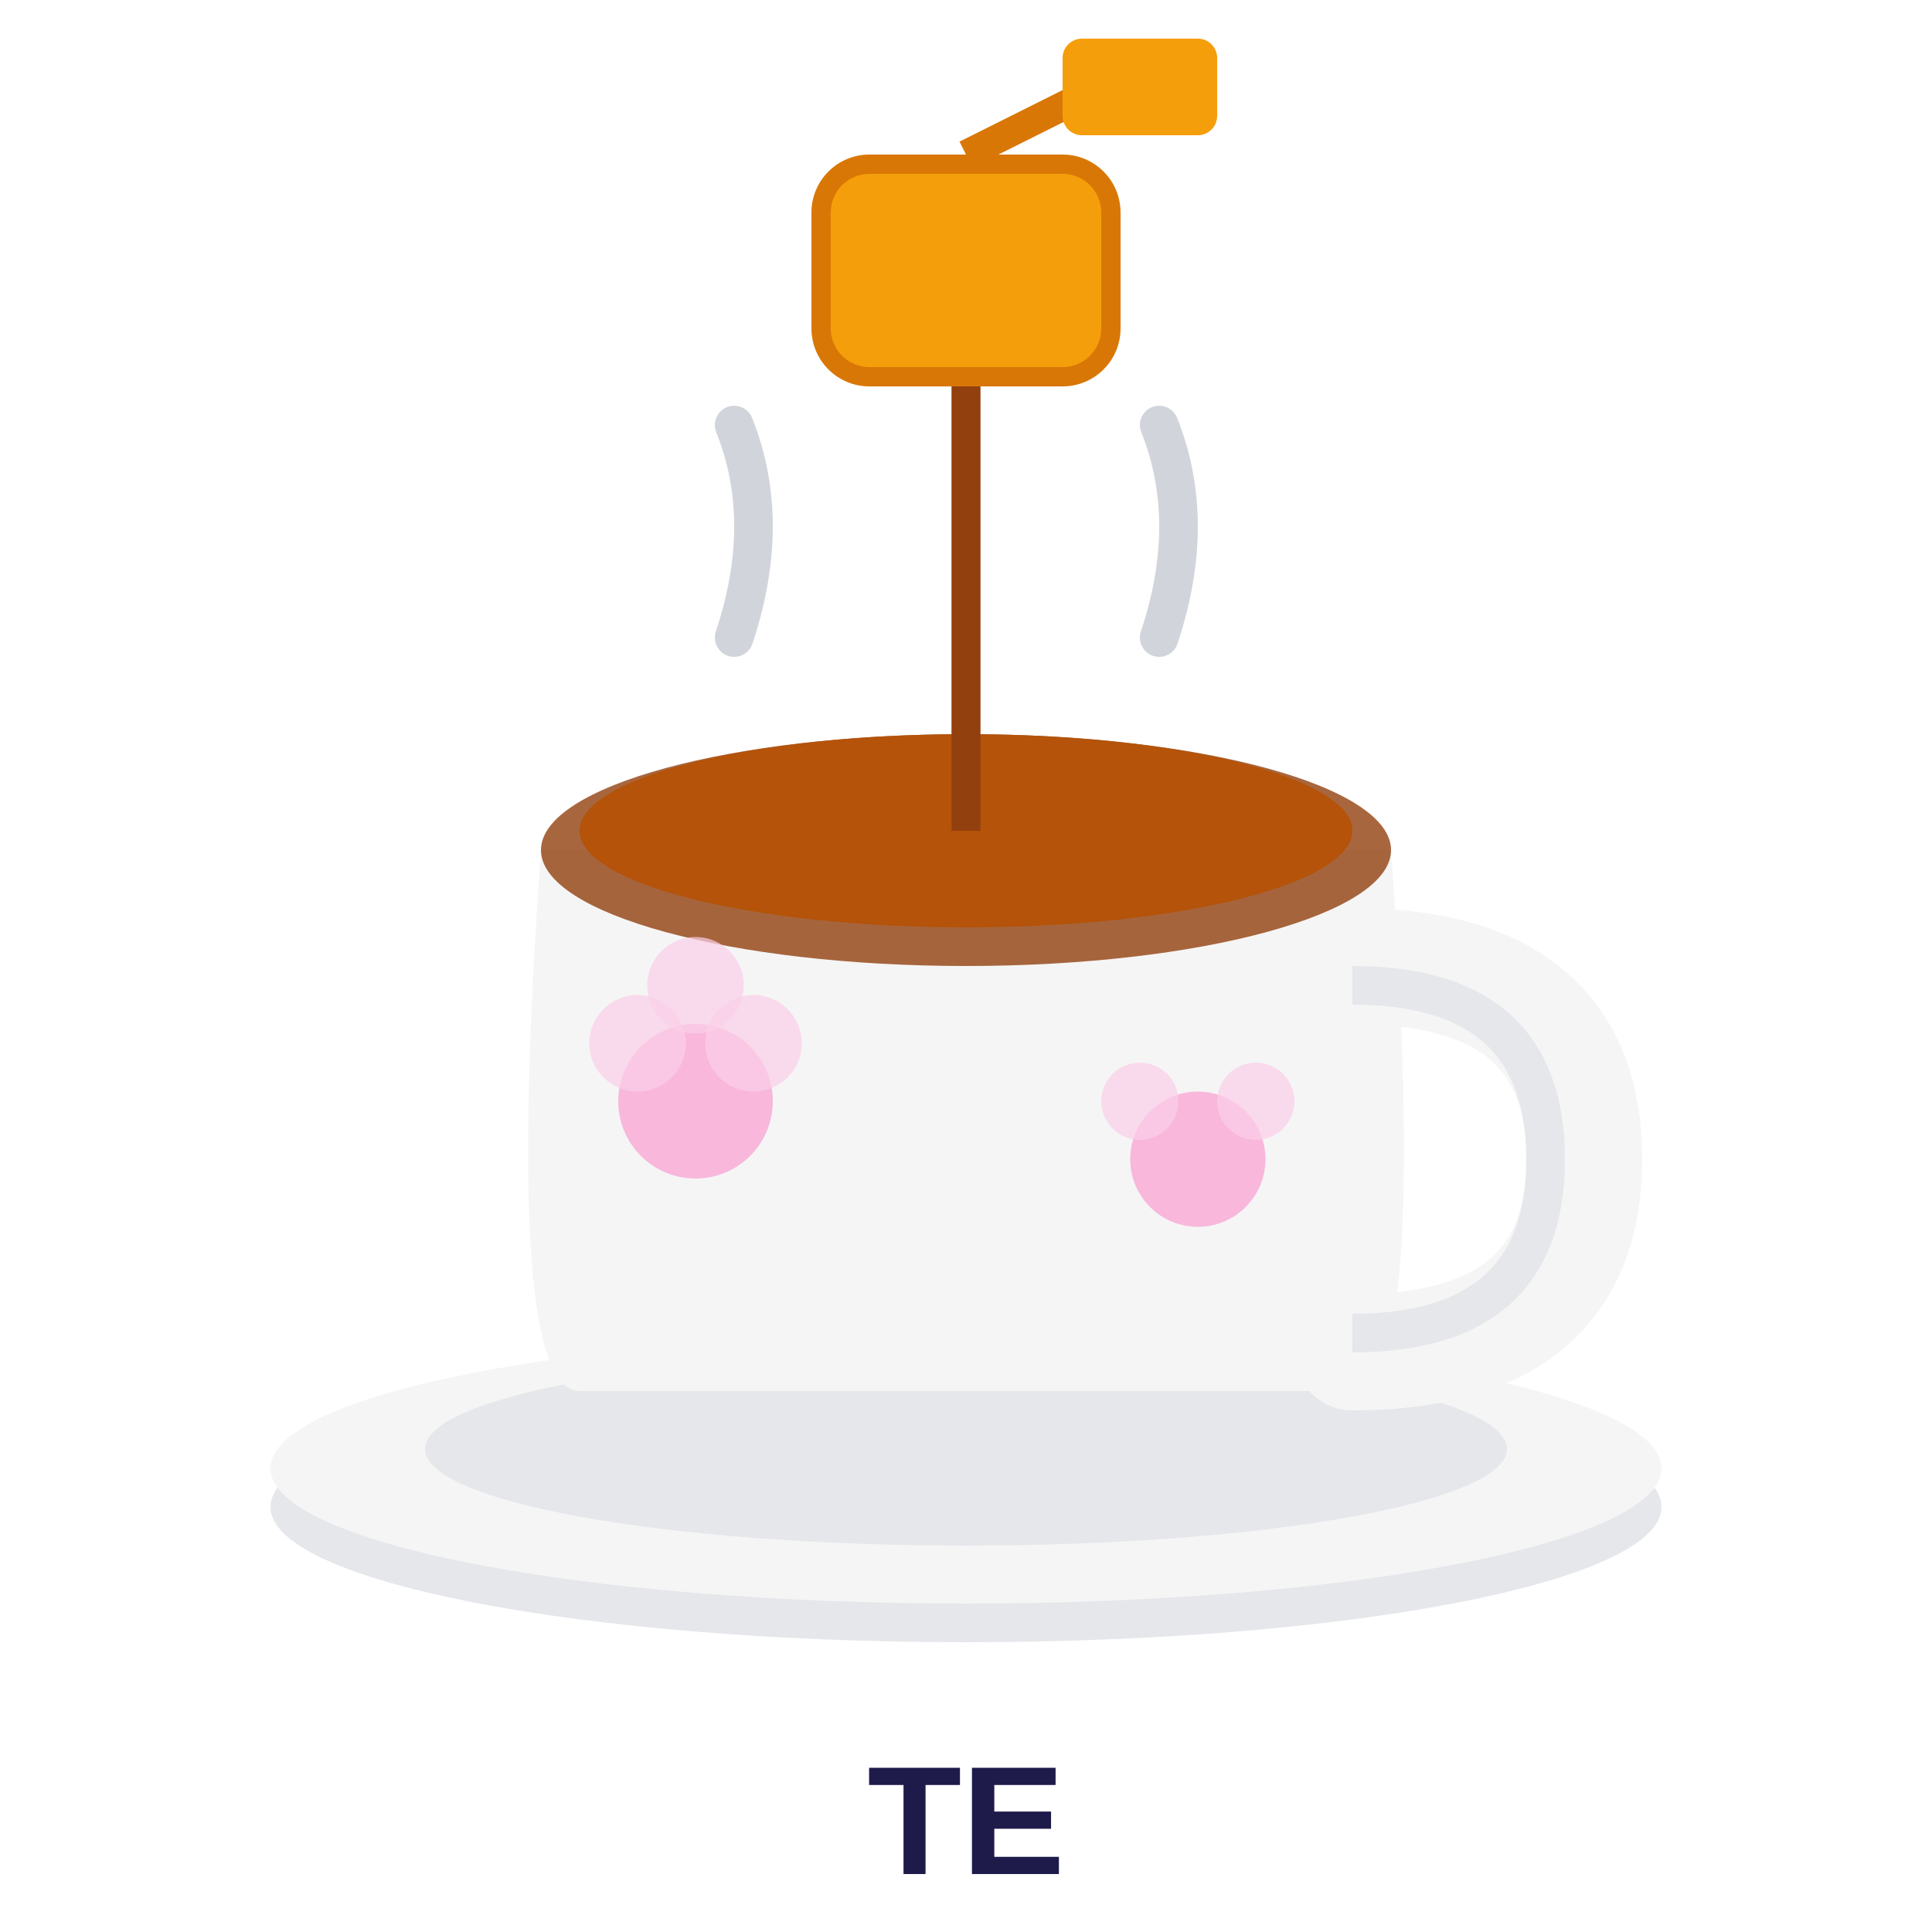
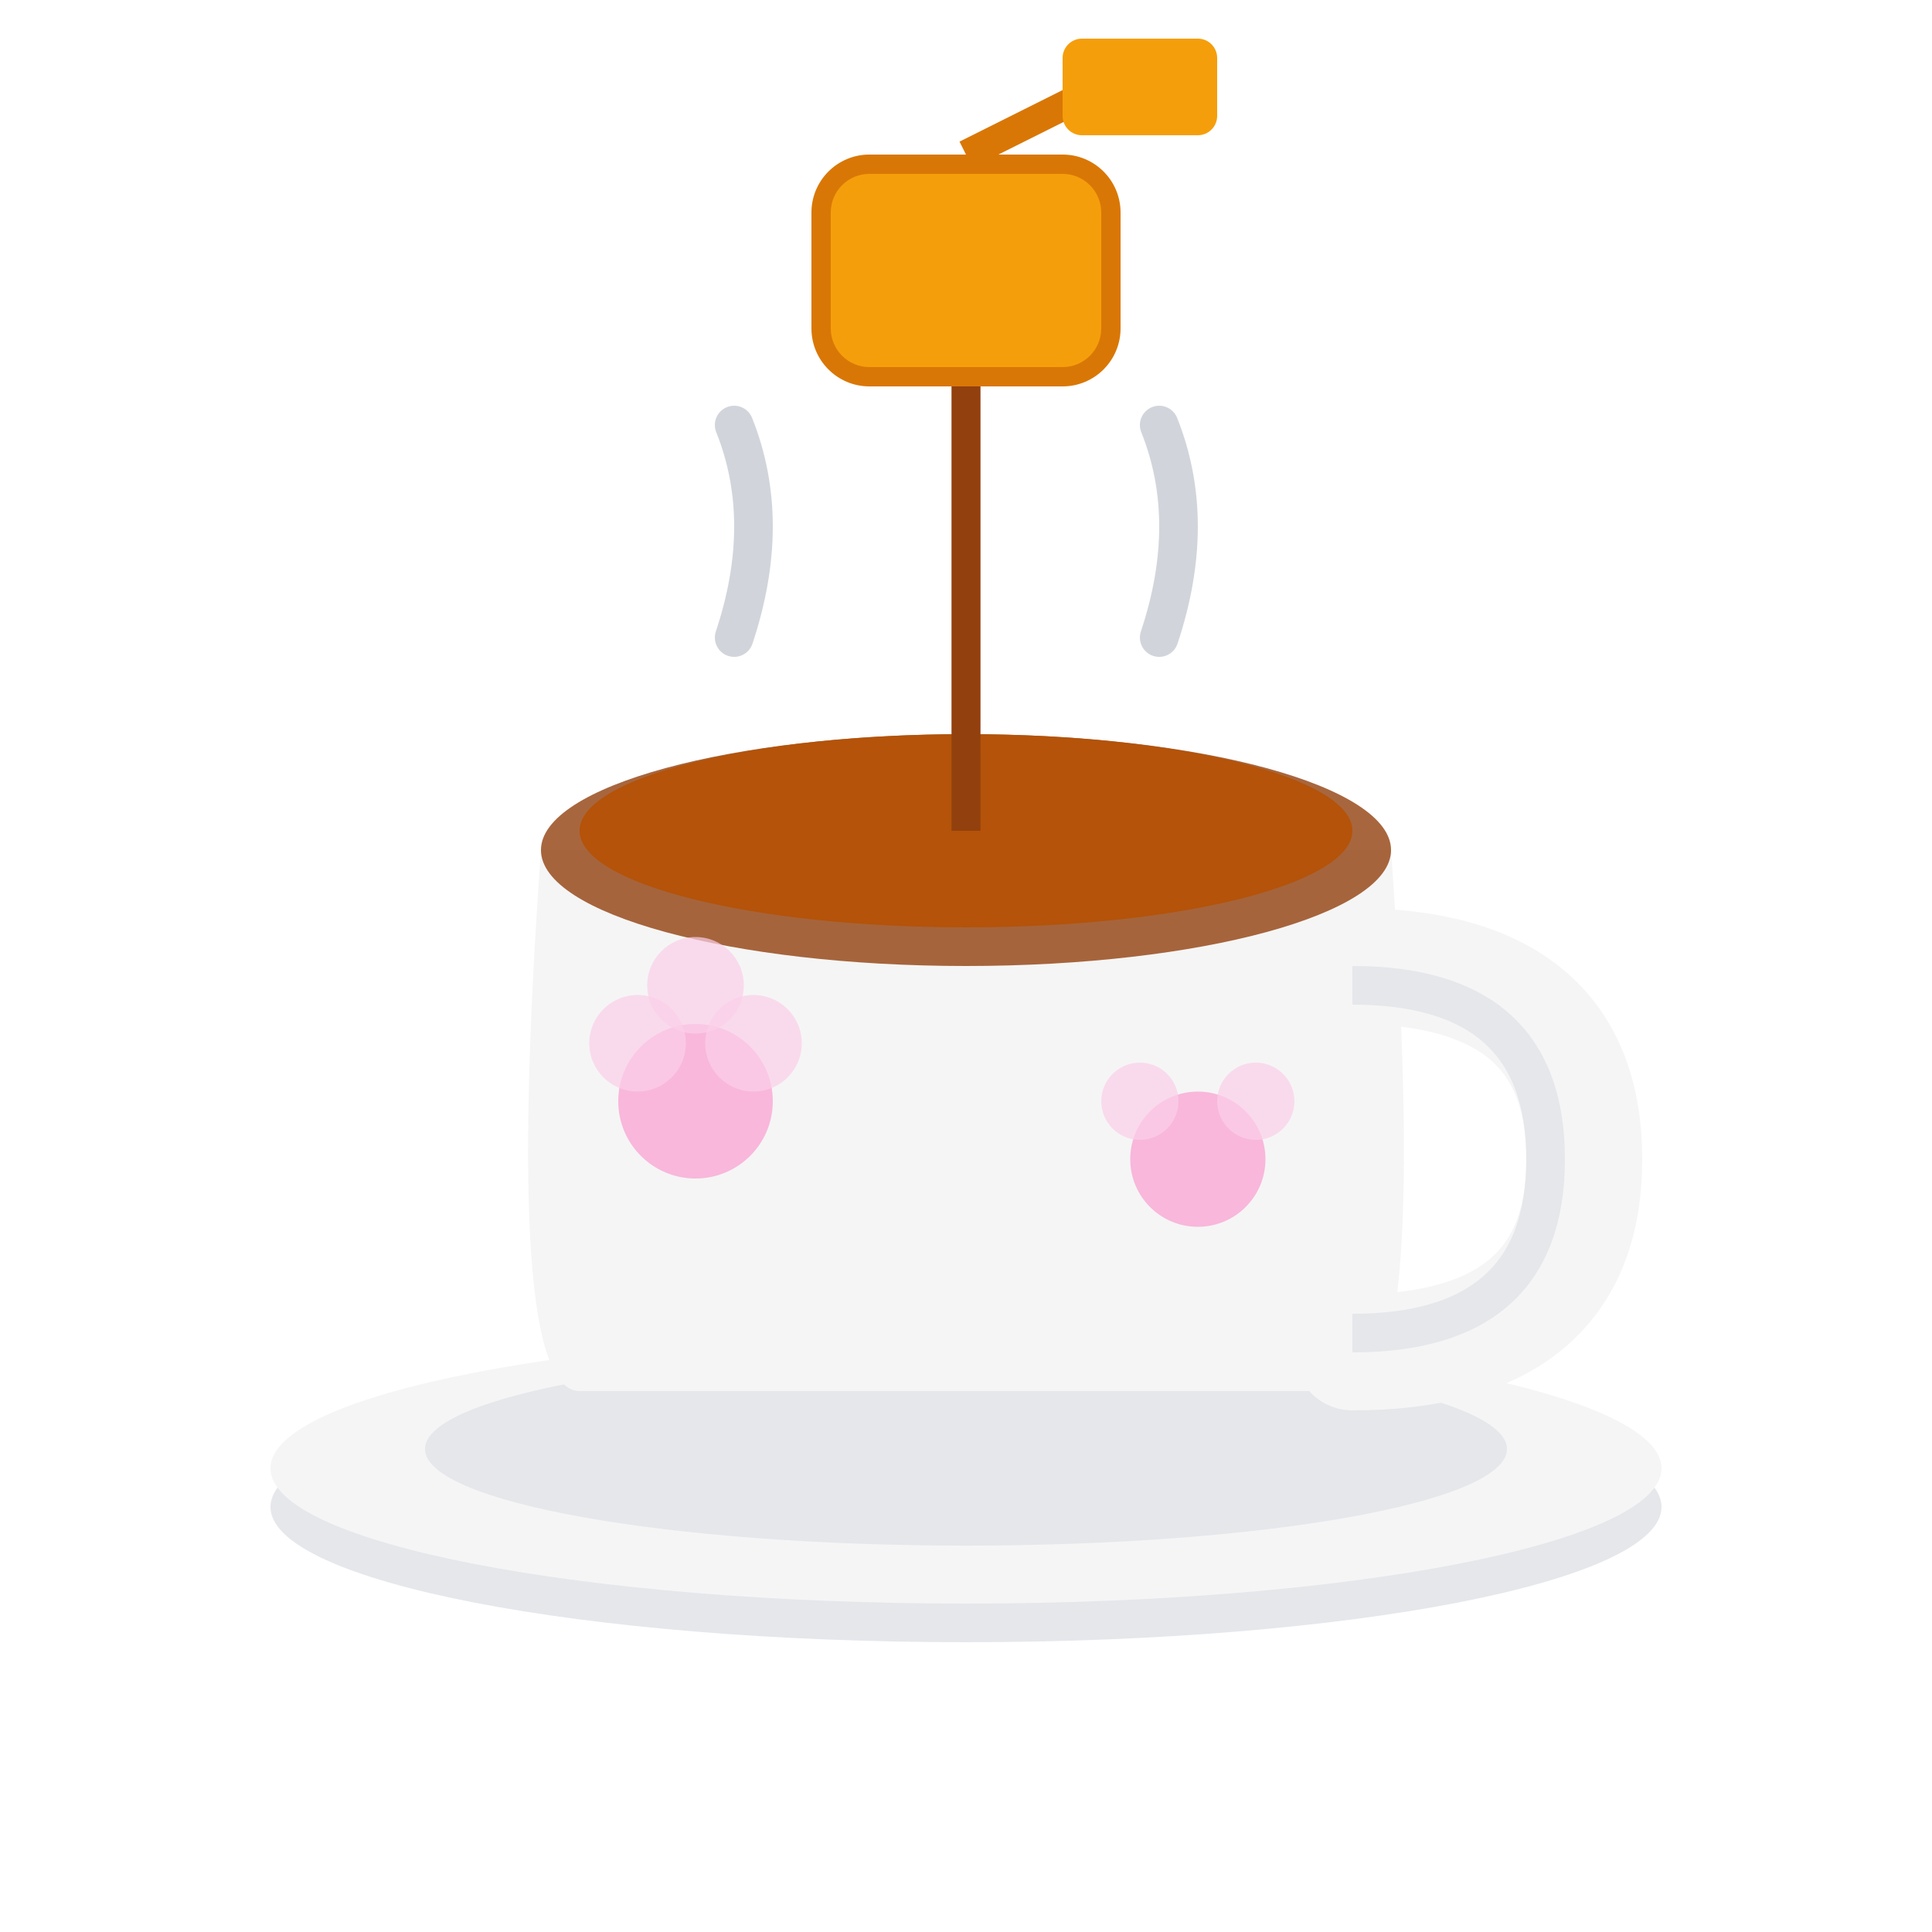
<svg xmlns="http://www.w3.org/2000/svg" viewBox="0 0 100 100">
  <ellipse cx="50" cy="78" rx="36" ry="7" fill="#e5e7eb" />
  <ellipse cx="50" cy="76" rx="36" ry="7" fill="#f5f5f5" />
  <ellipse cx="50" cy="75" rx="28" ry="5" fill="#e5e7eb" />
  <path d="M 28 44 Q 26 72 30 72 L 70 72 Q 74 72 72 44 Z" fill="#f5f5f5" />
  <ellipse cx="50" cy="44" rx="22" ry="6" fill="#92400e" opacity="0.8" />
  <ellipse cx="50" cy="43" rx="20" ry="5" fill="#b45309" />
  <circle cx="36" cy="57" r="4" fill="#f9a8d4" opacity="0.8" />
  <circle cx="33" cy="54" r="2.5" fill="#fbcfe8" opacity="0.7" />
  <circle cx="39" cy="54" r="2.5" fill="#fbcfe8" opacity="0.7" />
  <circle cx="36" cy="51" r="2.5" fill="#fbcfe8" opacity="0.7" />
  <circle cx="62" cy="60" r="3.5" fill="#f9a8d4" opacity="0.8" />
  <circle cx="59" cy="57" r="2" fill="#fbcfe8" opacity="0.7" />
  <circle cx="65" cy="57" r="2" fill="#fbcfe8" opacity="0.7" />
  <path d="M 70 50 Q 82 50 82 60 Q 82 70 70 70" fill="none" stroke="#f5f5f5" stroke-width="6" stroke-linecap="round" />
  <path d="M 70 51 Q 80 51 80 60 Q 80 69 70 69" fill="none" stroke="#e5e7eb" stroke-width="2" />
  <line x1="50" y1="18" x2="50" y2="43" stroke="#92400e" stroke-width="1.5" />
  <rect x="42" y="8" width="16" height="12" rx="3" fill="#d97706" />
  <rect x="43" y="9" width="14" height="10" rx="2" fill="#f59e0b" />
  <line x1="50" y1="8" x2="56" y2="5" stroke="#d97706" stroke-width="1.5" />
  <rect x="55" y="2" width="8" height="5" rx="1" fill="#f59e0b" />
  <path d="M 38 33 Q 40 27 38 22" fill="none" stroke="#d1d5db" stroke-width="2" stroke-linecap="round" />
  <path d="M 60 33 Q 62 27 60 22" fill="none" stroke="#d1d5db" stroke-width="2" stroke-linecap="round" />
-   <text x="50" y="97" font-family="Arial,sans-serif" font-size="8" fill="#1e1b4b" font-weight="700" text-anchor="middle">TE</text>
</svg>
